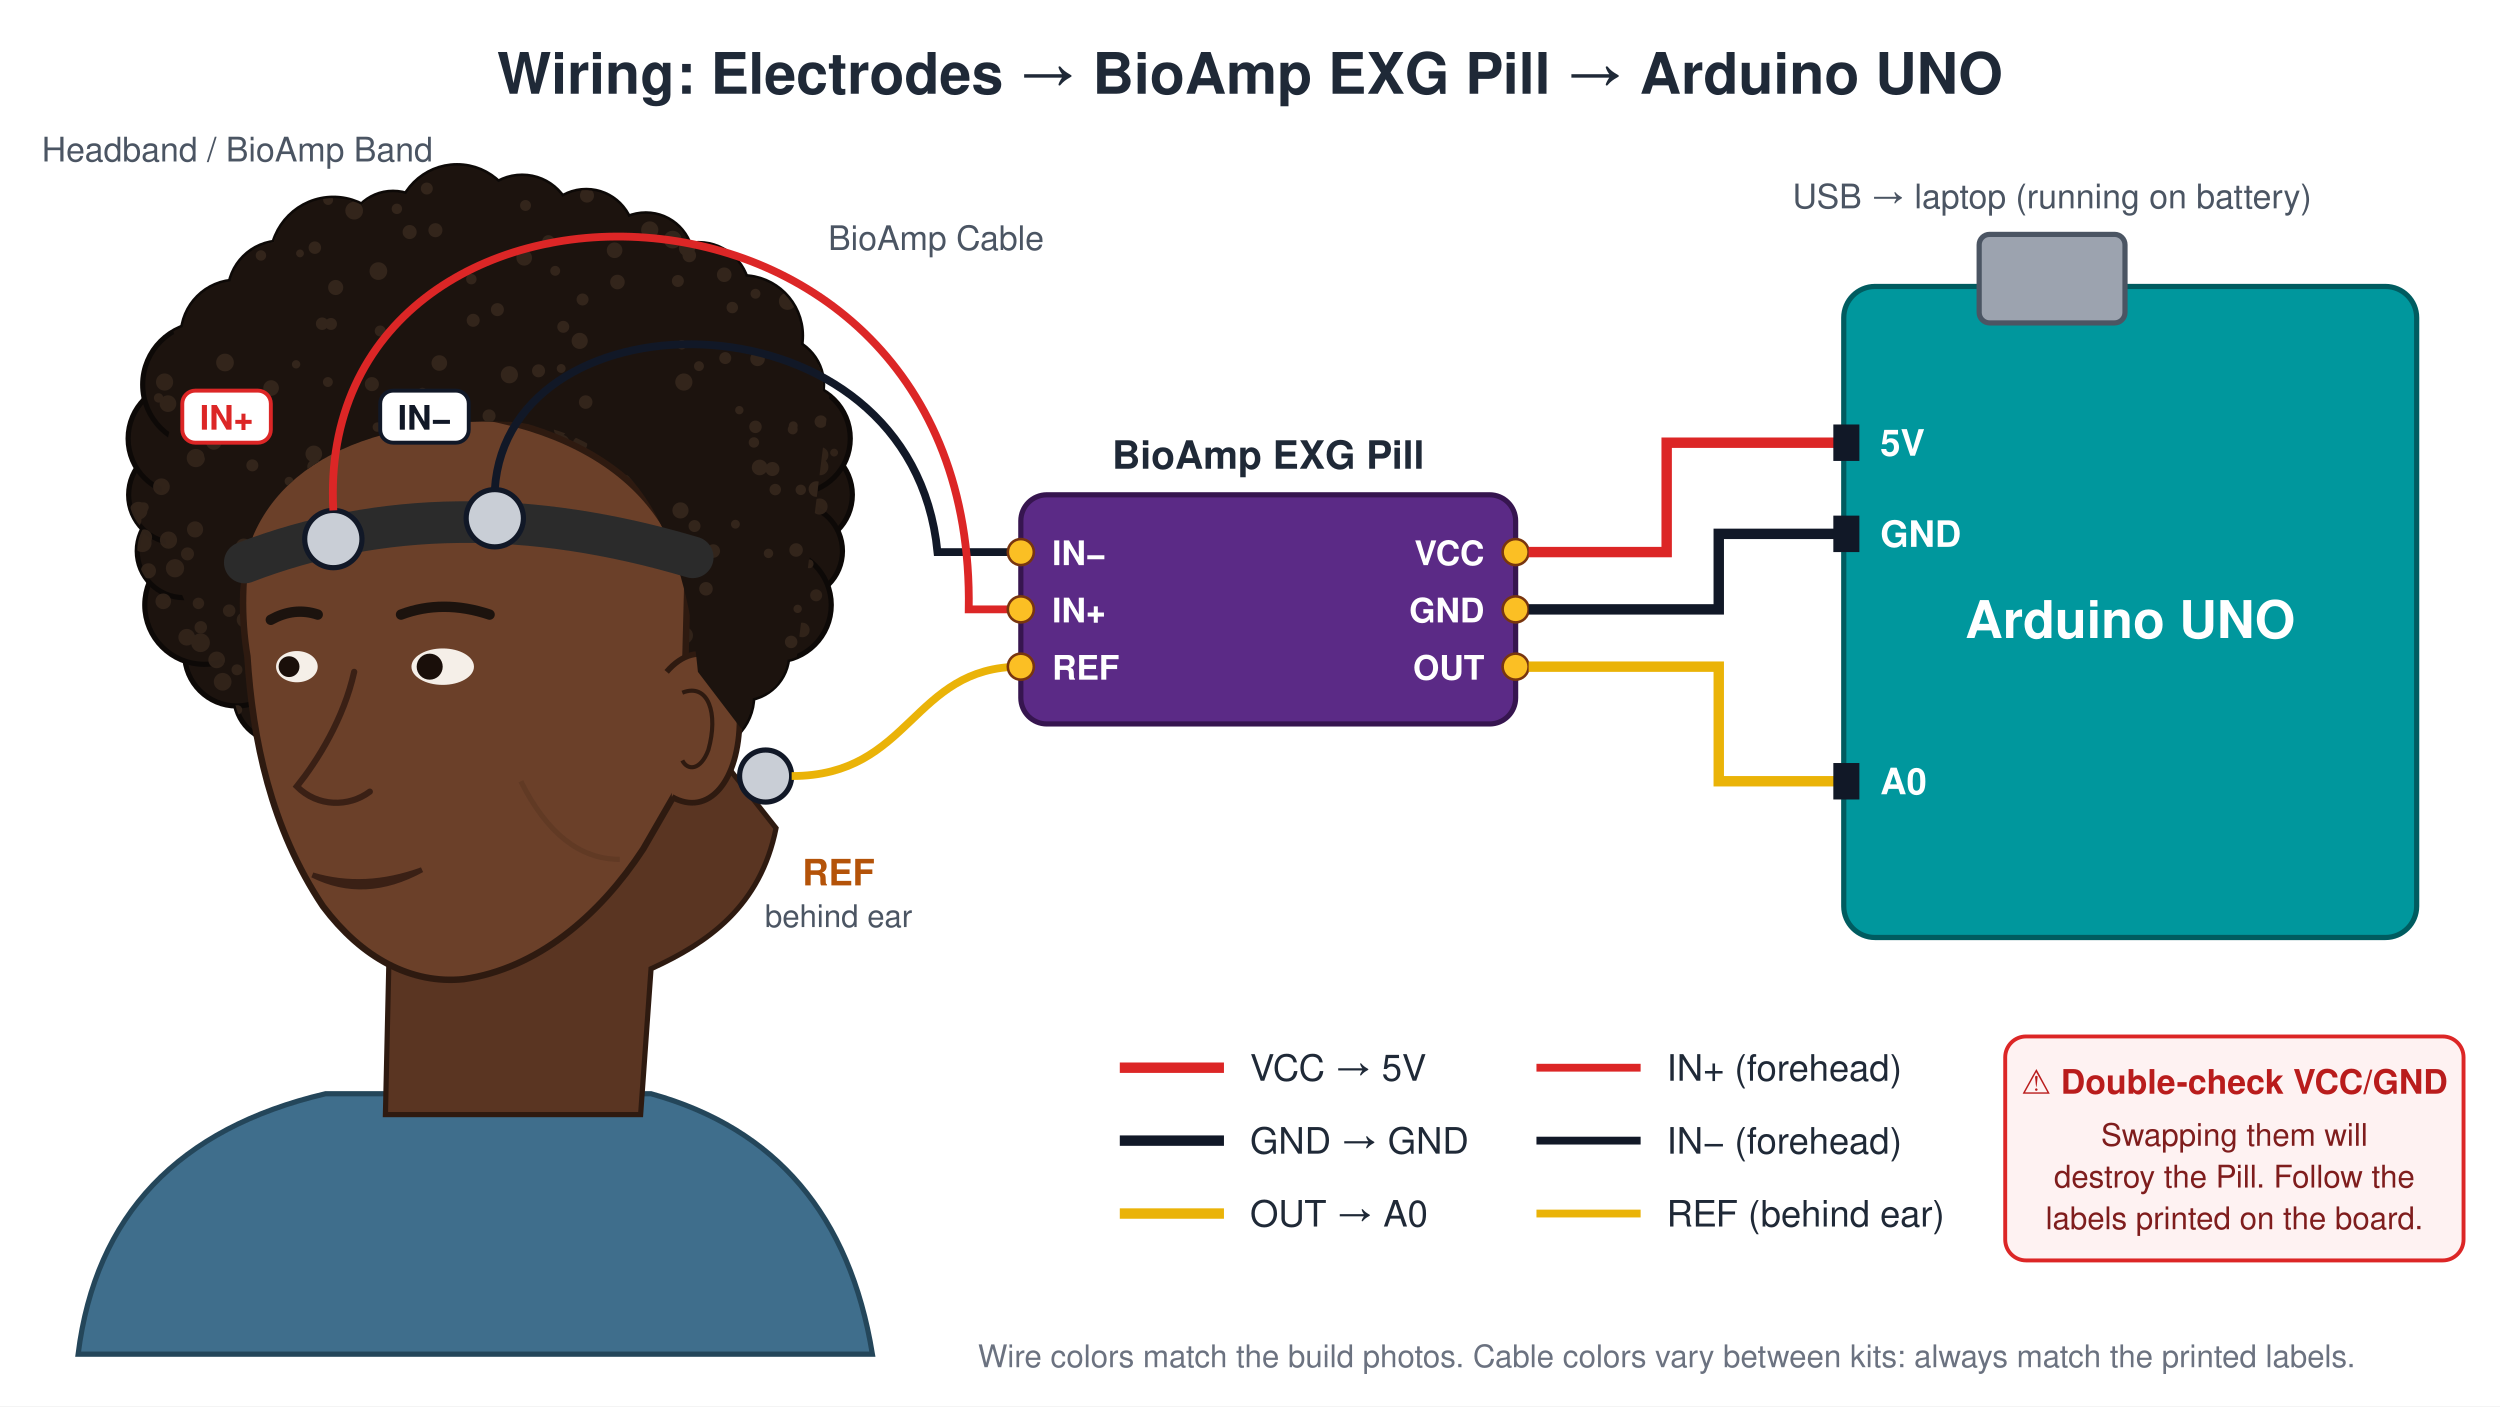
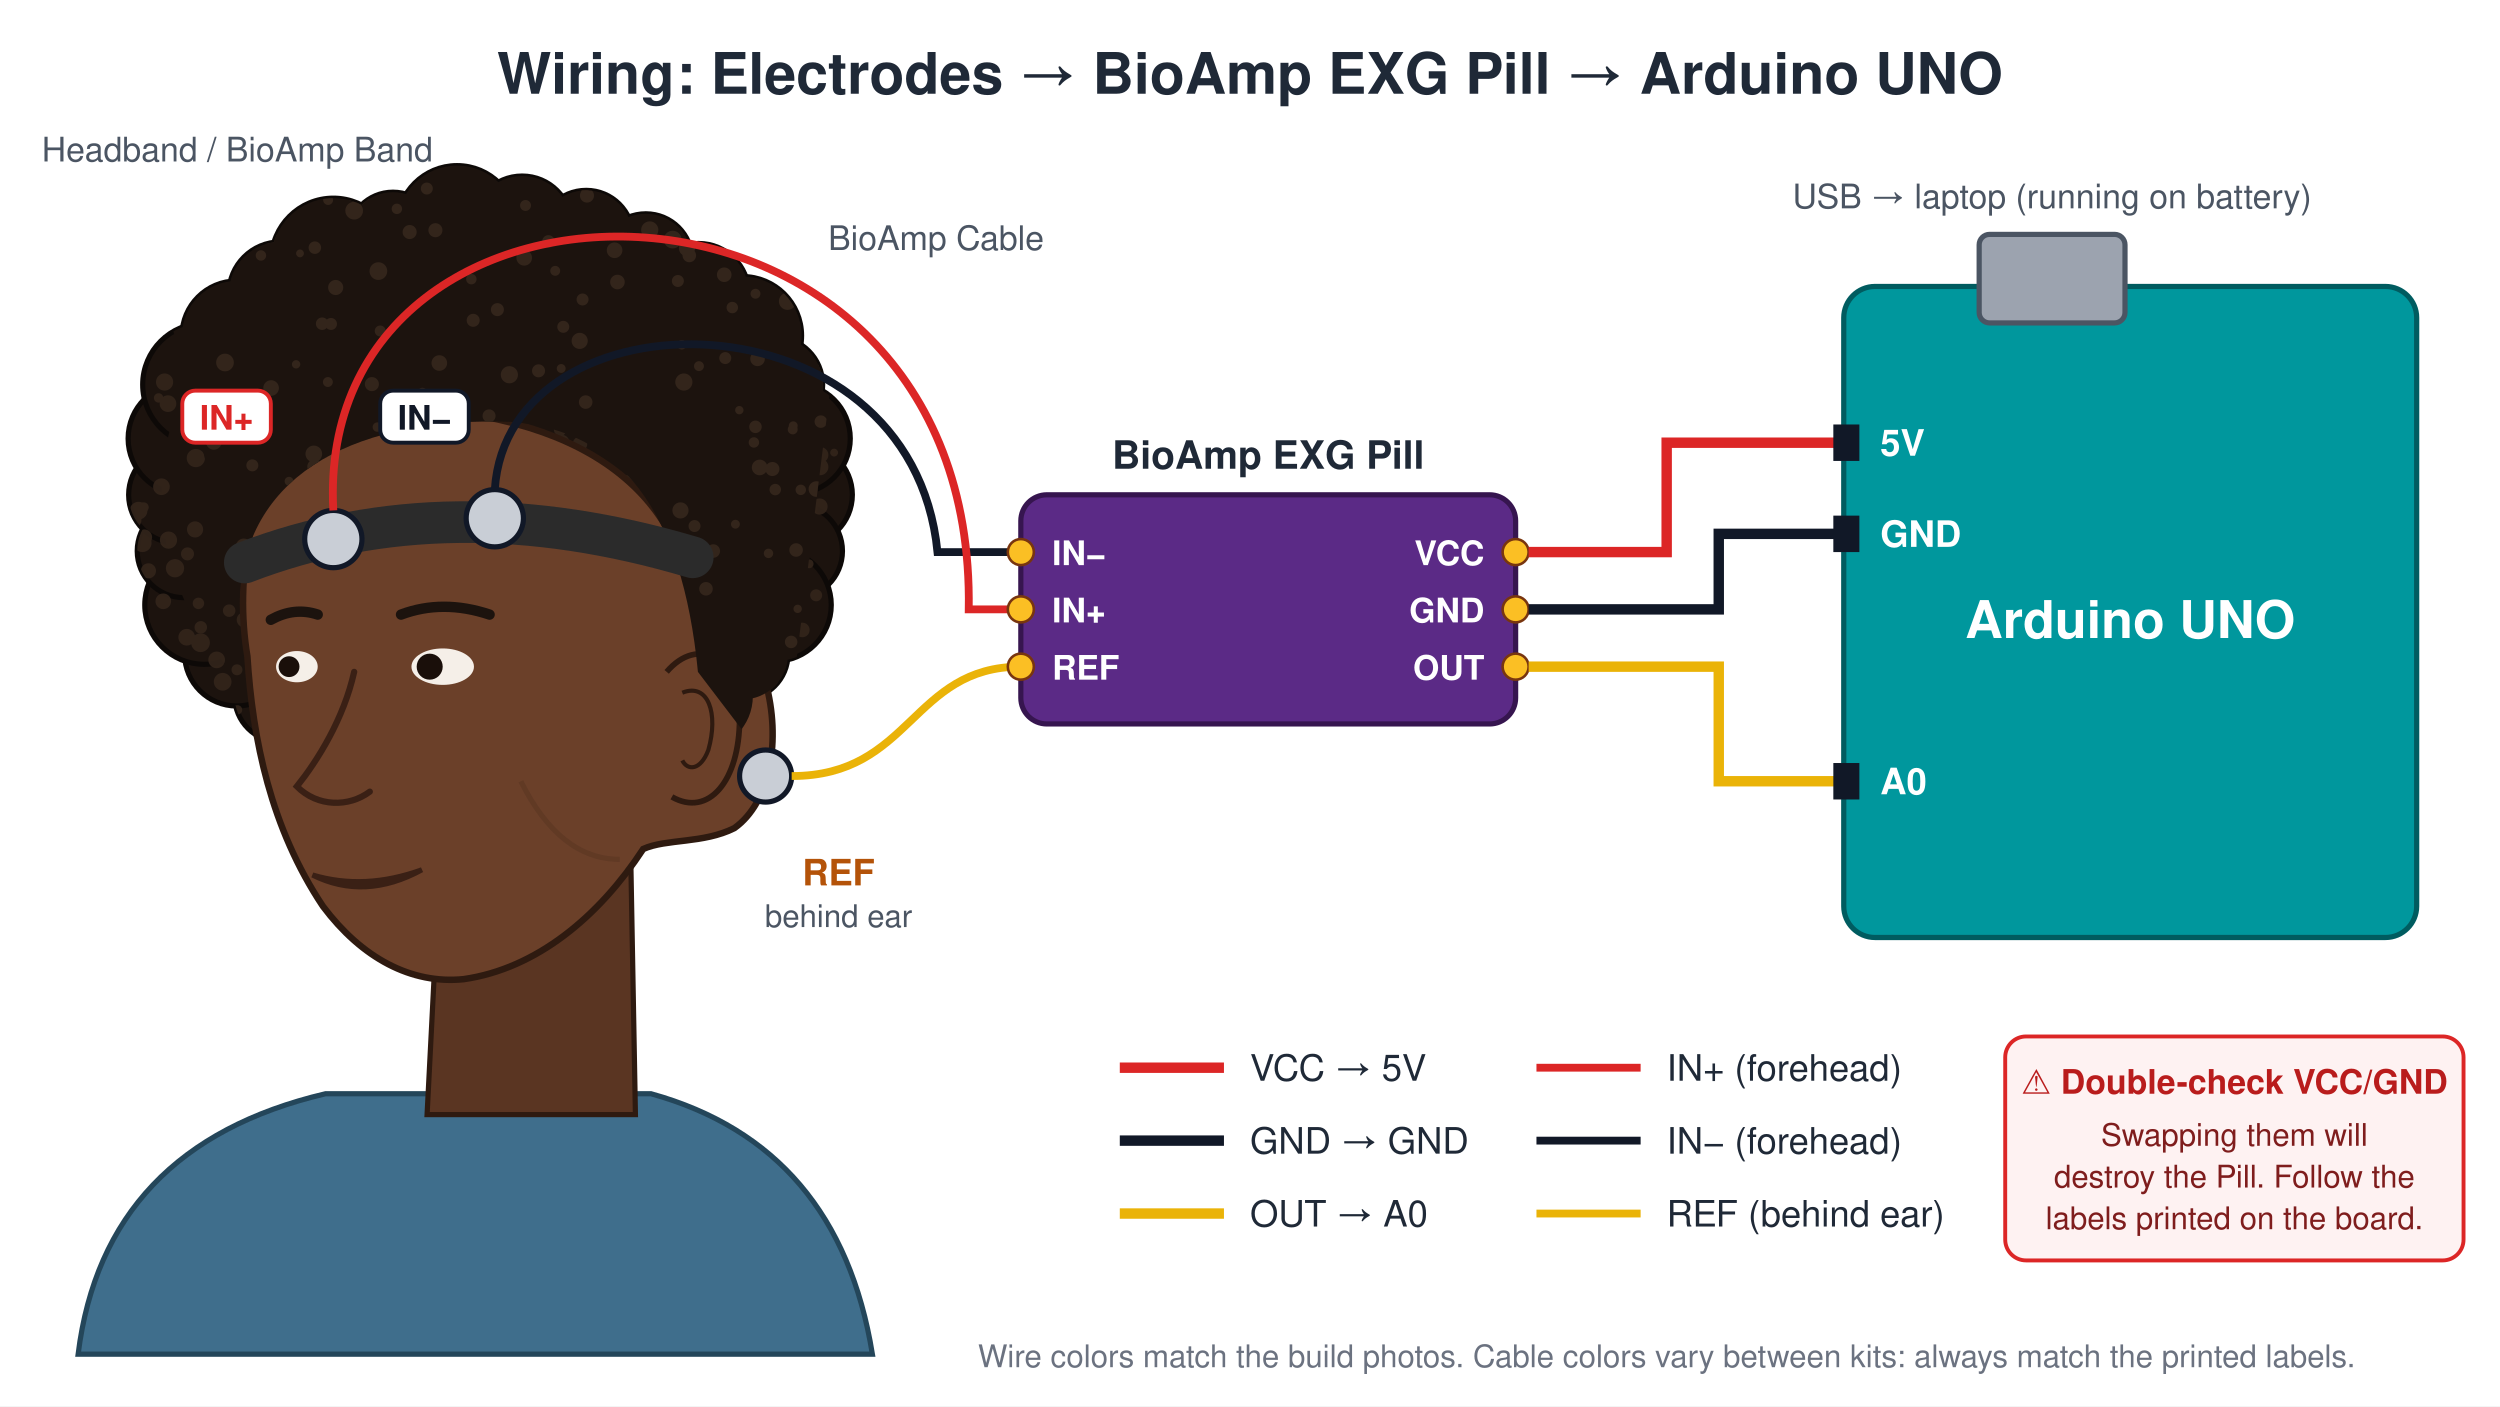
<svg xmlns="http://www.w3.org/2000/svg" viewBox="0 0 960 540" width="960" height="540" font-family="Helvetica, Arial, sans-serif">
  <rect width="960" height="540" fill="#ffffff" />
  <text x="480" y="36" text-anchor="middle" font-size="22" font-weight="bold" fill="#1f2937">Wiring: Electrodes → BioAmp EXG Pill → Arduino UNO</text>
  <clipPath id="afroClip">
    <ellipse cx="188" cy="190" rx="128" ry="112" />
    <circle cx="308.0" cy="190.0" r="19.3" />
    <circle cx="305.4" cy="211.6" r="18.1" />
    <circle cx="297.6" cy="232.3" r="21.6" />
    <circle cx="285.1" cy="251.1" r="17.5" />
    <circle cx="268.3" cy="267.3" r="20.8" />
    <circle cx="248.0" cy="280.1" r="19.6" />
    <circle cx="225.1" cy="288.9" r="17.4" />
    <circle cx="200.5" cy="293.4" r="20.6" />
    <circle cx="175.5" cy="293.4" r="17.3" />
    <circle cx="150.9" cy="288.9" r="20.0" />
    <circle cx="128.0" cy="280.1" r="17.5" />
    <circle cx="107.7" cy="267.3" r="17.6" />
    <circle cx="90.9" cy="251.1" r="20.0" />
    <circle cx="78.4" cy="232.3" r="22.8" />
    <circle cx="70.6" cy="211.6" r="17.9" />
    <circle cx="68.0" cy="190.0" r="18.6" />
    <circle cx="70.6" cy="168.4" r="21.4" />
    <circle cx="78.4" cy="147.7" r="23.6" />
    <circle cx="90.9" cy="128.9" r="21.0" />
    <circle cx="107.7" cy="112.7" r="19.8" />
    <circle cx="128.0" cy="99.9" r="23.8" />
    <circle cx="150.9" cy="91.1" r="17.3" />
    <circle cx="175.5" cy="86.6" r="23.0" />
    <circle cx="200.5" cy="86.6" r="19.0" />
    <circle cx="225.1" cy="91.1" r="18.0" />
    <circle cx="248.0" cy="99.9" r="17.8" />
    <circle cx="268.3" cy="112.7" r="19.2" />
    <circle cx="285.1" cy="128.9" r="22.7" />
    <circle cx="297.6" cy="147.7" r="18.3" />
    <circle cx="305.4" cy="168.4" r="21.1" />
  </clipPath>
  <path d="M30 520 Q40 440 125 420 L250 420 Q322 440 335 520 Z" fill="#3f6e8c" stroke="#24465a" stroke-width="2" />
-   <path d="M150 340 L148 428 L246 428 L250 372 C272 362 292 348 298 318 L268 280 Z" fill="#5a3522" stroke="#2e1a10" stroke-width="2" />
+   <path d="M168 350 L164 428 L244 428 L242 318 Z" fill="#5a3522" stroke="#2e1a10" stroke-width="2" />
  <g fill="#1c130e" stroke="#0d0907" stroke-width="2">
    <ellipse cx="188" cy="190" rx="128" ry="112" />
    <circle cx="308.0" cy="190.0" r="19.3" />
    <circle cx="305.4" cy="211.6" r="18.1" />
    <circle cx="297.6" cy="232.3" r="21.6" />
    <circle cx="285.1" cy="251.1" r="17.5" />
    <circle cx="268.3" cy="267.3" r="20.8" />
    <circle cx="248.0" cy="280.1" r="19.6" />
    <circle cx="225.1" cy="288.9" r="17.4" />
    <circle cx="200.5" cy="293.4" r="20.6" />
    <circle cx="175.5" cy="293.4" r="17.3" />
    <circle cx="150.9" cy="288.9" r="20.0" />
    <circle cx="128.0" cy="280.1" r="17.5" />
    <circle cx="107.7" cy="267.3" r="17.6" />
    <circle cx="90.9" cy="251.1" r="20.0" />
    <circle cx="78.4" cy="232.3" r="22.8" />
    <circle cx="70.6" cy="211.6" r="17.9" />
    <circle cx="68.0" cy="190.0" r="18.6" />
    <circle cx="70.6" cy="168.4" r="21.4" />
    <circle cx="78.4" cy="147.7" r="23.6" />
    <circle cx="90.9" cy="128.9" r="21.0" />
    <circle cx="107.7" cy="112.7" r="19.8" />
    <circle cx="128.0" cy="99.9" r="23.8" />
    <circle cx="150.9" cy="91.1" r="17.3" />
    <circle cx="175.5" cy="86.6" r="23.0" />
    <circle cx="200.5" cy="86.6" r="19.0" />
    <circle cx="225.1" cy="91.1" r="18.0" />
    <circle cx="248.0" cy="99.9" r="17.8" />
    <circle cx="268.3" cy="112.7" r="19.2" />
    <circle cx="285.1" cy="128.9" r="22.7" />
    <circle cx="297.6" cy="147.7" r="18.3" />
    <circle cx="305.4" cy="168.4" r="21.1" />
  </g>
  <ellipse cx="188" cy="190" rx="126" ry="110" fill="#1c130e" />
  <g clip-path="url(#afroClip)" fill="#33251b" opacity="0.9">
    <circle cx="133.9" cy="133.0" r="2.7" />
    <circle cx="219.1" cy="201.4" r="1.9" />
    <circle cx="149.8" cy="117.7" r="2.2" />
    <circle cx="108.2" cy="147.9" r="2.1" />
    <circle cx="219.8" cy="91.9" r="2.0" />
    <circle cx="98.7" cy="150.1" r="3.3" />
    <circle cx="178.5" cy="125.1" r="3.6" />
    <circle cx="253.8" cy="243.3" r="3.1" />
    <circle cx="243.7" cy="259.6" r="1.6" />
    <circle cx="128.7" cy="97.1" r="2.7" />
    <circle cx="242.8" cy="141.8" r="3.0" />
    <circle cx="100.9" cy="138.1" r="2.5" />
    <circle cx="259.8" cy="89.9" r="2.5" />
    <circle cx="170.5" cy="164.2" r="3.0" />
    <circle cx="105.2" cy="92.9" r="3.2" />
    <circle cx="169.5" cy="264.0" r="2.9" />
    <circle cx="280.8" cy="201.7" r="1.9" />
    <circle cx="212.8" cy="209.9" r="3.1" />
    <circle cx="235.2" cy="234.1" r="2.3" />
    <circle cx="215.1" cy="165.0" r="2.4" />
    <circle cx="64.5" cy="155.0" r="3.2" />
    <circle cx="235.8" cy="141.4" r="2.4" />
    <circle cx="106.1" cy="279.0" r="3.5" />
    <circle cx="221.8" cy="231.6" r="2.0" />
    <circle cx="198.0" cy="274.5" r="2.7" />
    <circle cx="187.3" cy="197.8" r="2.4" />
    <circle cx="117.3" cy="257.2" r="3.5" />
    <circle cx="151.8" cy="108.5" r="2.8" />
    <circle cx="173.7" cy="164.6" r="3.4" />
    <circle cx="212.2" cy="77.9" r="3.2" />
    <circle cx="120.0" cy="238.2" r="1.7" />
    <circle cx="165.1" cy="167.3" r="1.6" />
    <circle cx="202.2" cy="237.5" r="2.2" />
    <circle cx="190.0" cy="190.6" r="1.8" />
    <circle cx="254.9" cy="233.8" r="1.6" />
    <circle cx="264.1" cy="122.1" r="1.8" />
    <circle cx="186.8" cy="261.9" r="2.3" />
    <circle cx="279.1" cy="268.4" r="3.6" />
    <circle cx="94.2" cy="208.0" r="1.7" />
    <circle cx="252.7" cy="232.8" r="2.1" />
    <circle cx="214.4" cy="146.9" r="1.5" />
    <circle cx="283.6" cy="163.1" r="1.8" />
    <circle cx="166.1" cy="184.6" r="2.6" />
    <circle cx="315.1" cy="174.7" r="3.0" />
    <circle cx="182.2" cy="263.7" r="1.9" />
    <circle cx="201.8" cy="101.8" r="3.1" />
    <circle cx="156.7" cy="240.5" r="3.2" />
    <circle cx="314.9" cy="179.3" r="3.2" />
    <circle cx="237.4" cy="94.6" r="2.0" />
    <circle cx="106.2" cy="182.0" r="1.6" />
    <circle cx="259.8" cy="201.3" r="2.0" />
    <circle cx="140.3" cy="78.4" r="2.4" />
    <circle cx="314.6" cy="143.3" r="3.5" />
    <circle cx="145.3" cy="233.1" r="2.0" />
    <circle cx="208.5" cy="242.1" r="2.8" />
    <circle cx="290.5" cy="124.4" r="2.5" />
    <circle cx="117.3" cy="100.6" r="1.7" />
    <circle cx="117.9" cy="91.5" r="3.1" />
    <circle cx="188.1" cy="105.6" r="1.9" />
    <circle cx="207.4" cy="121.8" r="3.2" />
    <circle cx="273.5" cy="176.4" r="2.3" />
    <circle cx="299.0" cy="155.9" r="1.9" />
    <circle cx="225.4" cy="224.0" r="3.4" />
    <circle cx="206.3" cy="146.3" r="3.2" />
    <circle cx="299.0" cy="177.8" r="2.2" />
    <circle cx="140.4" cy="176.7" r="1.5" />
    <circle cx="297.4" cy="172.1" r="2.6" />
    <circle cx="271.1" cy="157.5" r="3.3" />
    <circle cx="217.2" cy="140.2" r="2.0" />
    <circle cx="169.9" cy="247.7" r="2.7" />
    <circle cx="182.7" cy="268.8" r="1.8" />
    <circle cx="257.3" cy="151.1" r="2.5" />
    <circle cx="74.4" cy="132.0" r="2.4" />
    <circle cx="273.0" cy="147.3" r="2.6" />
    <circle cx="169.3" cy="187.5" r="2.4" />
    <circle cx="191.5" cy="197.0" r="3.2" />
    <circle cx="232.5" cy="264.2" r="3.0" />
    <circle cx="114.1" cy="165.8" r="2.6" />
    <circle cx="73.1" cy="153.1" r="1.7" />
    <circle cx="124.1" cy="167.5" r="2.1" />
    <circle cx="201.7" cy="103.9" r="2.7" />
    <circle cx="196.3" cy="73.7" r="2.4" />
    <circle cx="113.4" cy="133.7" r="2.6" />
    <circle cx="155.3" cy="113.2" r="2.6" />
    <circle cx="55.4" cy="206.3" r="3.0" />
    <circle cx="283.6" cy="107.1" r="2.0" />
    <circle cx="63.2" cy="146.7" r="3.3" />
    <circle cx="219.3" cy="222.3" r="2.4" />
    <circle cx="248.8" cy="216.3" r="1.7" />
    <circle cx="128.8" cy="95.5" r="3.4" />
    <circle cx="254.0" cy="275.2" r="2.9" />
    <circle cx="268.8" cy="279.7" r="3.5" />
    <circle cx="213.6" cy="306.9" r="2.3" />
    <circle cx="51.1" cy="199.7" r="3.2" />
    <circle cx="235.9" cy="258.1" r="2.6" />
    <circle cx="155.6" cy="235.7" r="2.2" />
    <circle cx="184.6" cy="173.2" r="2.7" />
    <circle cx="170.7" cy="196.0" r="2.2" />
    <circle cx="117.7" cy="128.7" r="1.6" />
    <circle cx="310.0" cy="179.9" r="3.5" />
    <circle cx="244.3" cy="228.5" r="1.6" />
    <circle cx="201.0" cy="127.6" r="1.8" />
    <circle cx="71.7" cy="244.7" r="3.2" />
    <circle cx="185.1" cy="237.1" r="3.4" />
    <circle cx="83.7" cy="146.2" r="1.7" />
    <circle cx="295.1" cy="225.8" r="2.4" />
    <circle cx="308.1" cy="241.9" r="2.8" />
    <circle cx="200.7" cy="156.5" r="3.3" />
    <circle cx="305.1" cy="236.1" r="2.5" />
    <circle cx="133.5" cy="266.9" r="3.4" />
    <circle cx="182.4" cy="233.6" r="2.6" />
    <circle cx="191.3" cy="230.3" r="1.8" />
    <circle cx="246.9" cy="207.1" r="2.2" />
    <circle cx="147.3" cy="290.0" r="2.1" />
    <circle cx="129.8" cy="190.0" r="2.2" />
    <circle cx="256.6" cy="197.0" r="1.5" />
    <circle cx="177.1" cy="99.9" r="1.9" />
    <circle cx="56.3" cy="208.6" r="1.7" />
    <circle cx="226.1" cy="117.2" r="2.5" />
    <circle cx="231.9" cy="124.1" r="2.6" />
    <circle cx="135.8" cy="78.2" r="2.2" />
    <circle cx="245.3" cy="100.8" r="2.8" />
    <circle cx="120.8" cy="230.5" r="1.6" />
    <circle cx="213.2" cy="213.6" r="3.1" />
    <circle cx="186.0" cy="239.3" r="1.7" />
    <circle cx="257.9" cy="94.4" r="2.9" />
    <circle cx="174.5" cy="248.8" r="2.1" />
    <circle cx="135.0" cy="202.2" r="2.4" />
    <circle cx="176.8" cy="309.2" r="3.5" />
    <circle cx="122.7" cy="172.4" r="3.5" />
    <circle cx="157.9" cy="257.8" r="1.5" />
    <circle cx="118.0" cy="246.9" r="2.6" />
    <circle cx="217.7" cy="272.6" r="1.5" />
    <circle cx="184.3" cy="226.4" r="2.3" />
    <circle cx="208.0" cy="194.7" r="2.1" />
    <circle cx="199.4" cy="282.8" r="2.6" />
    <circle cx="188.4" cy="91.1" r="3.0" />
    <circle cx="250.4" cy="137.6" r="2.2" />
    <circle cx="241.1" cy="185.5" r="3.0" />
    <circle cx="170.0" cy="170.0" r="3.3" />
    <circle cx="273.1" cy="129.3" r="3.0" />
    <circle cx="207.6" cy="147.9" r="2.6" />
    <circle cx="62.0" cy="186.9" r="3.2" />
    <circle cx="236.7" cy="107.3" r="3.4" />
    <circle cx="141.0" cy="97.3" r="2.0" />
    <circle cx="237.4" cy="198.7" r="2.3" />
    <circle cx="287.7" cy="258.3" r="2.7" />
    <circle cx="112.1" cy="120.6" r="2.9" />
    <circle cx="180.1" cy="190.5" r="3.2" />
    <circle cx="186.9" cy="103.5" r="2.6" />
    <circle cx="168.9" cy="163.6" r="3.0" />
    <circle cx="187.5" cy="223.3" r="2.1" />
    <circle cx="179.9" cy="135.2" r="3.1" />
    <circle cx="283.9" cy="177.0" r="2.3" />
    <circle cx="74.9" cy="203.3" r="3.1" />
    <circle cx="105.9" cy="124.4" r="1.7" />
    <circle cx="229.8" cy="239.1" r="3.1" />
    <circle cx="153.1" cy="276.6" r="1.5" />
    <circle cx="254.4" cy="213.5" r="2.9" />
    <circle cx="147.7" cy="96.3" r="2.1" />
    <circle cx="94.4" cy="181.4" r="2.5" />
    <circle cx="283.9" cy="268.2" r="1.9" />
    <circle cx="320.3" cy="173.8" r="1.5" />
    <circle cx="67.2" cy="218.2" r="3.5" />
    <circle cx="120.0" cy="209.7" r="1.9" />
    <circle cx="247.7" cy="171.2" r="2.7" />
    <circle cx="250.8" cy="258.7" r="3.5" />
    <circle cx="272.1" cy="271.8" r="2.6" />
    <circle cx="275.7" cy="123.2" r="2.0" />
    <circle cx="265.0" cy="139.0" r="1.6" />
    <circle cx="284.7" cy="191.9" r="2.4" />
    <circle cx="171.4" cy="233.3" r="2.2" />
    <circle cx="137.0" cy="292.3" r="1.5" />
    <circle cx="188.6" cy="78.2" r="1.8" />
    <circle cx="292.3" cy="144.0" r="3.4" />
    <circle cx="167.1" cy="262.1" r="2.3" />
    <circle cx="293.9" cy="189.3" r="2.3" />
    <circle cx="122.9" cy="218.0" r="1.6" />
    <circle cx="289.2" cy="256.5" r="2.1" />
    <circle cx="251.3" cy="166.0" r="2.1" />
    <circle cx="128.0" cy="186.3" r="2.3" />
    <circle cx="312.9" cy="158.8" r="3.2" />
    <circle cx="98.3" cy="104.6" r="3.5" />
    <circle cx="76.5" cy="158.5" r="1.6" />
    <circle cx="177.7" cy="108.6" r="3.1" />
    <circle cx="142.6" cy="138.6" r="1.6" />
    <circle cx="232.1" cy="170.7" r="2.5" />
    <circle cx="146.2" cy="245.4" r="3.1" />
    <circle cx="257.6" cy="180.8" r="2.9" />
    <circle cx="155.6" cy="276.5" r="2.3" />
    <circle cx="215.5" cy="232.6" r="1.9" />
    <circle cx="268.8" cy="142.1" r="2.0" />
    <circle cx="302.5" cy="122.3" r="2.4" />
    <circle cx="226.7" cy="231.1" r="1.7" />
    <circle cx="165.3" cy="220.8" r="2.0" />
    <circle cx="182.5" cy="282.0" r="3.4" />
    <circle cx="187.8" cy="111.6" r="2.4" />
    <circle cx="104.3" cy="178.7" r="2.2" />
    <circle cx="255.2" cy="214.4" r="3.5" />
    <circle cx="256.9" cy="251.5" r="2.8" />
    <circle cx="229.8" cy="147.0" r="2.1" />
    <circle cx="188.8" cy="267.1" r="2.4" />
    <circle cx="309.8" cy="157.9" r="3.3" />
    <circle cx="212.5" cy="193.0" r="3.0" />
    <circle cx="263.3" cy="138.8" r="2.7" />
    <circle cx="274.3" cy="190.1" r="3.4" />
    <circle cx="246.4" cy="89.6" r="3.5" />
    <circle cx="188.4" cy="230.3" r="1.8" />
    <circle cx="75.2" cy="175.9" r="3.5" />
    <circle cx="168.4" cy="93.4" r="3.1" />
    <circle cx="89.2" cy="214.0" r="1.6" />
    <circle cx="201.4" cy="132.4" r="3.4" />
    <circle cx="141.6" cy="136.7" r="1.8" />
    <circle cx="186.8" cy="287.3" r="3.0" />
    <circle cx="215.9" cy="211.0" r="2.6" />
    <circle cx="113.4" cy="152.2" r="2.0" />
    <circle cx="176.6" cy="182.6" r="2.1" />
    <circle cx="57.0" cy="219.2" r="2.9" />
    <circle cx="258.9" cy="133.9" r="2.0" />
    <circle cx="190.5" cy="309.6" r="3.0" />
    <circle cx="180.8" cy="206.8" r="2.5" />
    <circle cx="147.1" cy="119.7" r="2.0" />
    <circle cx="122.1" cy="88.1" r="2.0" />
    <circle cx="266.4" cy="205.1" r="2.4" />
    <circle cx="162.7" cy="140.5" r="3.2" />
    <circle cx="181.3" cy="103.5" r="1.9" />
    <circle cx="263.7" cy="177.2" r="3.2" />
    <circle cx="195.8" cy="247.0" r="3.1" />
    <circle cx="150.5" cy="304.3" r="2.5" />
    <circle cx="213.0" cy="243.2" r="2.4" />
    <circle cx="119.8" cy="87.6" r="1.8" />
    <circle cx="138.1" cy="224.9" r="3.5" />
    <circle cx="207.7" cy="211.6" r="1.6" />
    <circle cx="85.5" cy="261.8" r="3.4" />
    <circle cx="173.1" cy="68.9" r="3.5" />
    <circle cx="159.6" cy="236.2" r="3.5" />
    <circle cx="187.4" cy="168.2" r="2.9" />
    <circle cx="127.0" cy="241.5" r="2.2" />
    <circle cx="191.6" cy="195.7" r="2.1" />
    <circle cx="107.7" cy="285.8" r="1.8" />
    <circle cx="249.3" cy="177.6" r="2.2" />
    <circle cx="242.4" cy="90.4" r="2.4" />
    <circle cx="278.4" cy="215.6" r="2.3" />
    <circle cx="241.0" cy="164.0" r="2.3" />
    <circle cx="207.2" cy="177.2" r="2.4" />
    <circle cx="233.8" cy="91.1" r="1.6" />
    <circle cx="221.7" cy="196.6" r="3.4" />
    <circle cx="182.7" cy="295.4" r="3.4" />
    <circle cx="149.8" cy="244.0" r="3.5" />
    <circle cx="135.6" cy="148.1" r="3.0" />
    <circle cx="158.6" cy="248.5" r="1.5" />
    <circle cx="192.7" cy="73.3" r="2.8" />
    <circle cx="208.1" cy="183.4" r="2.0" />
    <circle cx="54.7" cy="208.5" r="3.5" />
    <circle cx="135.7" cy="230.0" r="2.4" />
    <circle cx="55.2" cy="194.8" r="1.9" />
    <circle cx="226.5" cy="90.8" r="3.2" />
    <circle cx="203.4" cy="95.9" r="2.2" />
    <circle cx="152.9" cy="256.5" r="3.1" />
    <circle cx="241.9" cy="215.8" r="3.1" />
    <circle cx="188.6" cy="221.0" r="1.6" />
    <circle cx="113.5" cy="167.4" r="3.6" />
    <circle cx="290.0" cy="108.9" r="2.1" />
    <circle cx="225.0" cy="209.1" r="2.5" />
    <circle cx="164.9" cy="111.0" r="2.0" />
    <circle cx="93.8" cy="238.0" r="2.9" />
    <circle cx="186.4" cy="77.7" r="2.9" />
    <circle cx="279.6" cy="267.2" r="2.1" />
    <circle cx="111.1" cy="159.6" r="3.0" />
    <circle cx="209.5" cy="247.6" r="2.0" />
    <circle cx="262.1" cy="284.2" r="2.7" />
    <circle cx="147.9" cy="258.1" r="3.6" />
    <circle cx="121.7" cy="187.3" r="3.2" />
    <circle cx="109.6" cy="90.3" r="1.7" />
    <circle cx="64.7" cy="207.4" r="3.3" />
    <circle cx="211.8" cy="177.4" r="2.1" />
    <circle cx="232.0" cy="226.2" r="3.5" />
    <circle cx="72.7" cy="131.3" r="2.3" />
    <circle cx="249.6" cy="129.1" r="2.0" />
    <circle cx="211.3" cy="73.2" r="1.7" />
    <circle cx="98.6" cy="135.4" r="2.0" />
    <circle cx="152.8" cy="223.7" r="1.9" />
    <circle cx="184.7" cy="284.4" r="2.9" />
    <circle cx="192.2" cy="202.5" r="2.2" />
    <circle cx="162.2" cy="142.7" r="2.2" />
    <circle cx="223.5" cy="294.2" r="2.7" />
    <circle cx="228.5" cy="205.0" r="2.3" />
    <circle cx="83.1" cy="159.8" r="1.7" />
    <circle cx="247.4" cy="277.1" r="2.4" />
    <circle cx="172.1" cy="256.2" r="3.5" />
    <circle cx="148.3" cy="274.9" r="2.3" />
    <circle cx="77.0" cy="246.8" r="3.6" />
    <circle cx="147.8" cy="230.9" r="3.0" />
    <circle cx="191.0" cy="199.0" r="3.4" />
    <circle cx="77.1" cy="240.9" r="2.4" />
    <circle cx="257.4" cy="134.4" r="1.8" />
    <circle cx="290.0" cy="198.4" r="2.8" />
    <circle cx="222.7" cy="170.5" r="2.8" />
    <circle cx="120.5" cy="252.9" r="1.8" />
    <circle cx="167.3" cy="276.2" r="3.4" />
    <circle cx="262.9" cy="244.0" r="3.2" />
    <circle cx="248.0" cy="178.8" r="1.8" />
    <circle cx="315.7" cy="147.8" r="2.5" />
    <circle cx="313.4" cy="228.6" r="2.3" />
    <circle cx="277.6" cy="135.6" r="3.2" />
    <circle cx="253.4" cy="281.4" r="2.0" />
    <circle cx="83.2" cy="253.4" r="3.2" />
    <circle cx="214.4" cy="242.0" r="2.3" />
    <circle cx="103.1" cy="181.5" r="1.8" />
    <circle cx="190.2" cy="293.9" r="3.4" />
    <circle cx="288.1" cy="213.4" r="3.1" />
    <circle cx="310.7" cy="216.5" r="1.7" />
    <circle cx="105.0" cy="137.0" r="2.8" />
    <circle cx="157.1" cy="264.2" r="2.7" />
    <circle cx="88.0" cy="234.5" r="2.4" />
    <circle cx="168.5" cy="197.0" r="2.8" />
    <circle cx="121.2" cy="193.9" r="3.1" />
    <circle cx="205.5" cy="108.9" r="1.9" />
    <circle cx="143.5" cy="196.7" r="1.8" />
    <circle cx="150.1" cy="205.6" r="2.4" />
    <circle cx="160.2" cy="188.4" r="2.8" />
    <circle cx="290.8" cy="241.6" r="3.1" />
    <circle cx="155.9" cy="188.0" r="2.6" />
    <circle cx="91.2" cy="272.6" r="1.8" />
    <circle cx="273.8" cy="94.8" r="3.0" />
    <circle cx="212.1" cy="140.7" r="3.6" />
    <circle cx="53.2" cy="196.1" r="3.4" />
    <circle cx="250.3" cy="283.3" r="3.5" />
    <circle cx="262.9" cy="218.9" r="3.1" />
    <circle cx="258.9" cy="287.1" r="2.1" />
    <circle cx="209.0" cy="147.6" r="2.6" />
    <circle cx="243.2" cy="163.1" r="2.1" />
    <circle cx="110.1" cy="187.4" r="1.6" />
    <circle cx="210.9" cy="234.6" r="3.5" />
    <circle cx="132.2" cy="85.6" r="1.9" />
    <circle cx="198.2" cy="149.6" r="2.6" />
    <circle cx="133.8" cy="134.7" r="3.3" />
    <circle cx="89.2" cy="158.4" r="3.4" />
    <circle cx="296.9" cy="264.3" r="2.8" />
    <circle cx="91.0" cy="257.2" r="2.1" />
    <circle cx="292.7" cy="184.5" r="2.3" />
    <circle cx="196.4" cy="109.2" r="1.9" />
    <circle cx="186.8" cy="163.2" r="3.2" />
    <circle cx="185.5" cy="287.5" r="3.6" />
    <circle cx="91.5" cy="138.9" r="2.2" />
    <circle cx="213.4" cy="190.3" r="1.8" />
    <circle cx="120.3" cy="136.6" r="2.6" />
    <circle cx="227.7" cy="163.0" r="2.0" />
    <circle cx="176.2" cy="175.1" r="1.5" />
    <circle cx="160.4" cy="221.4" r="2.3" />
    <circle cx="205.0" cy="282.0" r="2.7" />
    <circle cx="218.9" cy="282.4" r="2.5" />
    <circle cx="276.5" cy="278.4" r="2.0" />
    <circle cx="213.3" cy="220.5" r="2.8" />
    <circle cx="272.3" cy="111.9" r="2.3" />
    <circle cx="186.7" cy="203.0" r="2.9" />
    <circle cx="112.5" cy="162.4" r="2.9" />
    <circle cx="62.7" cy="230.9" r="3.0" />
    <circle cx="189.2" cy="306.0" r="1.6" />
    <circle cx="101.8" cy="174.7" r="2.0" />
    <circle cx="301.7" cy="228.6" r="1.5" />
    <circle cx="60.9" cy="152.8" r="1.8" />
    <circle cx="221.6" cy="280.4" r="2.6" />
    <circle cx="109.6" cy="104.5" r="1.9" />
    <circle cx="160.4" cy="252.3" r="1.6" />
    <circle cx="281.8" cy="120.9" r="3.0" />
    <circle cx="314.7" cy="194.5" r="3.1" />
    <circle cx="72.0" cy="212.7" r="2.5" />
    <circle cx="194.7" cy="229.1" r="2.0" />
    <circle cx="265.6" cy="207.1" r="3.1" />
    <circle cx="145.1" cy="84.4" r="3.0" />
    <circle cx="177.7" cy="280.3" r="2.4" />
    <circle cx="211.9" cy="104.3" r="2.1" />
    <circle cx="102.9" cy="96.7" r="2.0" />
    <circle cx="200.4" cy="179.7" r="2.0" />
    <circle cx="198.4" cy="294.8" r="3.5" />
    <circle cx="186.1" cy="120.3" r="3.3" />
    <circle cx="156.0" cy="242.5" r="3.4" />
    <circle cx="109.7" cy="115.7" r="2.9" />
    <circle cx="281.7" cy="179.0" r="3.3" />
    <circle cx="146.7" cy="83.1" r="2.4" />
    <circle cx="171.5" cy="99.0" r="2.1" />
    <circle cx="213.8" cy="283.5" r="1.7" />
    <circle cx="232.4" cy="165.3" r="1.6" />
    <circle cx="292.2" cy="263.0" r="2.2" />
    <circle cx="202.7" cy="206.1" r="1.6" />
    <circle cx="149.2" cy="99.1" r="3.0" />
    <circle cx="185.1" cy="158.8" r="2.7" />
    <circle cx="106.4" cy="273.5" r="3.2" />
    <circle cx="215.5" cy="170.2" r="3.3" />
    <circle cx="303.2" cy="129.3" r="1.7" />
    <circle cx="200.7" cy="229.3" r="1.6" />
    <circle cx="259.6" cy="100.1" r="2.8" />
    <circle cx="237.8" cy="103.6" r="2.1" />
    <circle cx="222.9" cy="212.4" r="3.1" />
    <circle cx="209.8" cy="256.2" r="2.4" />
    <circle cx="257.3" cy="198.1" r="2.1" />
    <circle cx="170.1" cy="117.7" r="2.2" />
    <circle cx="283.4" cy="170.6" r="3.3" />
    <circle cx="170.1" cy="175.5" r="2.4" />
    <circle cx="76.2" cy="231.7" r="2.2" />
    <circle cx="159.6" cy="104.1" r="2.0" />
    <circle cx="215.0" cy="162.0" r="3.2" />
    <circle cx="190.4" cy="193.9" r="1.9" />
    <circle cx="198.4" cy="69.7" r="1.5" />
    <circle cx="91.4" cy="194.9" r="3.2" />
    <circle cx="226.8" cy="268.6" r="2.2" />
    <circle cx="222.6" cy="135.8" r="3.5" />
    <circle cx="174.5" cy="245.3" r="3.0" />
    <circle cx="142.2" cy="190.4" r="2.8" />
    <circle cx="295.0" cy="242.7" r="3.0" />
    <circle cx="213.1" cy="95.9" r="2.2" />
    <circle cx="117.5" cy="234.5" r="3.4" />
    <circle cx="299.5" cy="249.3" r="1.6" />
    <circle cx="207.3" cy="250.2" r="3.4" />
    <circle cx="103.0" cy="189.4" r="3.4" />
    <circle cx="197.7" cy="272.4" r="2.6" />
    <circle cx="191.4" cy="84.2" r="2.9" />
    <circle cx="142.2" cy="246.8" r="1.8" />
    <circle cx="250.0" cy="107.2" r="3.1" />
  </g>
-   <path d="M116 158 C96 186 90 222 95 252 C97 284 104 318 124 348 C139 368 158 378 178 376 C206 372 230 352 247 326 L262 300 L264 222 C252 176 202 150 116 158 Z" fill="#6b4029" stroke="#2e1a10" stroke-width="2.5" />
+   <path d="M116 158 C96 186 90 222 95 252 C97 284 104 318 124 348 C139 368 158 378 178 376 C206 372 230 352 247 326 C256 322 270 324 282 318 C296 308 300 284 294 262 L264 222 C252 176 202 150 116 158 Z" fill="#6b4029" stroke="#2e1a10" stroke-width="2.5" />
  <path d="M256 258 C268 244 284 252 284 276 C284 300 272 314 258 306" fill="#6b4029" stroke="#2e1a10" stroke-width="2.2" />
  <path d="M262 266 C272 262 276 274 272 288 C269 296 264 296 262 292" fill="none" stroke="#2e1a10" stroke-width="1.6" />
  <path clip-path="url(#afroClip)" d="M92 230 C94 180 140 160 196 162 C238 165 262 196 268 258 L300 300 L330 60 L50 60 Z" fill="#1c130e" />
  <g clip-path="url(#afroClip)">
    <g clip-path="url(#capClip)" fill="#33251b">
      <circle cx="104.1" cy="149.0" r="3.0" />
      <circle cx="210.6" cy="92.7" r="2.4" />
      <circle cx="290.1" cy="112.8" r="1.9" />
      <circle cx="138.4" cy="196.6" r="3.1" />
      <circle cx="100.2" cy="98.1" r="2.0" />
      <circle cx="144.9" cy="164.0" r="1.8" />
      <circle cx="145.3" cy="104.1" r="3.4" />
      <circle cx="249.5" cy="88.3" r="3.3" />
      <circle cx="86.4" cy="139.2" r="3.4" />
      <circle cx="266.7" cy="202.0" r="2.3" />
      <circle cx="111.0" cy="184.8" r="1.7" />
      <circle cx="113.7" cy="139.9" r="1.6" />
      <circle cx="163.7" cy="212.4" r="2.8" />
      <circle cx="190.1" cy="183.8" r="2.4" />
      <circle cx="96.9" cy="178.7" r="2.3" />
      <circle cx="252.6" cy="233.4" r="2.3" />
      <circle cx="209.2" cy="204.8" r="2.3" />
      <circle cx="119.4" cy="200.0" r="3.2" />
      <circle cx="261.3" cy="196.0" r="3.1" />
      <circle cx="236.7" cy="185.5" r="2.4" />
      <circle cx="141.4" cy="183.1" r="1.7" />
      <circle cx="169.1" cy="210.8" r="2.9" />
      <circle cx="223.7" cy="115.0" r="2.3" />
      <circle cx="178.4" cy="181.9" r="2.3" />
      <circle cx="235.6" cy="237.4" r="1.8" />
      <circle cx="230.2" cy="210.1" r="2.2" />
      <circle cx="187.4" cy="245.4" r="1.6" />
      <circle cx="201.3" cy="99.0" r="3.0" />
      <circle cx="304.6" cy="163.5" r="1.7" />
      <circle cx="209.4" cy="167.4" r="2.9" />
      <circle cx="193.2" cy="185.1" r="3.1" />
      <circle cx="195.6" cy="143.9" r="3.3" />
      <circle cx="114.6" cy="193.2" r="2.2" />
      <circle cx="258.3" cy="92.0" r="3.4" />
      <circle cx="152.4" cy="80.2" r="2.0" />
      <circle cx="163.9" cy="72.4" r="2.3" />
      <circle cx="169.3" cy="195.7" r="2.2" />
      <circle cx="128.9" cy="110.4" r="2.9" />
      <circle cx="304.4" cy="164.9" r="1.9" />
      <circle cx="268.4" cy="140.6" r="1.9" />
      <circle cx="93.6" cy="209.8" r="3.0" />
      <circle cx="224.9" cy="154.4" r="2.6" />
      <circle cx="118.8" cy="243.5" r="2.2" />
      <circle cx="226.1" cy="217.4" r="3.1" />
      <circle cx="181.7" cy="123.0" r="2.5" />
      <circle cx="92.5" cy="220.1" r="2.2" />
      <circle cx="281.2" cy="118.1" r="2.2" />
      <circle cx="125.9" cy="146.7" r="1.9" />
      <circle cx="60.7" cy="199.9" r="2.0" />
      <circle cx="123.7" cy="124.3" r="2.4" />
      <circle cx="171.4" cy="184.7" r="2.8" />
      <circle cx="154.2" cy="237.2" r="3.1" />
      <circle cx="74.8" cy="219.0" r="3.2" />
      <circle cx="263.8" cy="95.3" r="3.1" />
      <circle cx="224.6" cy="72.7" r="1.5" />
      <circle cx="307.5" cy="188.1" r="2.0" />
      <circle cx="86.4" cy="95.7" r="1.9" />
      <circle cx="261.8" cy="132.4" r="1.8" />
      <circle cx="295.1" cy="212.5" r="1.8" />
      <circle cx="291.7" cy="179.5" r="3.0" />
      <circle cx="233.8" cy="230.9" r="3.0" />
      <circle cx="278.1" cy="105.5" r="2.8" />
      <circle cx="198.0" cy="203.5" r="2.3" />
      <circle cx="289.5" cy="169.9" r="2.0" />
      <circle cx="120.9" cy="95.1" r="2.4" />
      <circle cx="75.2" cy="154.1" r="1.8" />
      <circle cx="187.8" cy="159.7" r="2.5" />
      <circle cx="284.3" cy="71.2" r="3.1" />
      <circle cx="181.7" cy="171.3" r="2.8" />
      <circle cx="278.5" cy="137.5" r="2.3" />
      <circle cx="309.8" cy="83.6" r="2.7" />
      <circle cx="225.4" cy="75.1" r="2.7" />
      <circle cx="237.5" cy="237.7" r="2.1" />
      <circle cx="315.2" cy="161.9" r="2.4" />
      <circle cx="293.4" cy="76.1" r="2.9" />
      <circle cx="222.6" cy="130.9" r="3.1" />
      <circle cx="155.2" cy="155.4" r="2.5" />
      <circle cx="260.3" cy="107.9" r="2.3" />
      <circle cx="169.8" cy="169.7" r="3.1" />
      <circle cx="136.1" cy="219.0" r="2.3" />
      <circle cx="191.0" cy="118.9" r="2.5" />
      <circle cx="313.5" cy="187.8" r="3.0" />
      <circle cx="146.0" cy="127.1" r="2.1" />
      <circle cx="212.5" cy="184.3" r="3.0" />
      <circle cx="70.4" cy="200.1" r="3.2" />
      <circle cx="201.8" cy="78.9" r="2.1" />
      <circle cx="61.6" cy="104.2" r="3.3" />
      <circle cx="218.3" cy="188.4" r="3.0" />
      <circle cx="296.6" cy="180.1" r="2.7" />
      <circle cx="223.0" cy="195.4" r="2.6" />
      <circle cx="237.1" cy="108.3" r="2.8" />
      <circle cx="179.0" cy="207.3" r="1.7" />
      <circle cx="107.1" cy="76.7" r="3.0" />
      <circle cx="297.7" cy="188.0" r="2.2" />
      <circle cx="273.9" cy="211.6" r="2.6" />
      <circle cx="127.1" cy="124.4" r="2.3" />
      <circle cx="142.8" cy="147.5" r="2.7" />
      <circle cx="302.8" cy="79.8" r="2.6" />
      <circle cx="70.2" cy="91.4" r="3.0" />
      <circle cx="209.6" cy="235.4" r="2.3" />
      <circle cx="63.7" cy="139.7" r="2.6" />
      <circle cx="303.8" cy="246.5" r="2.4" />
      <circle cx="167.2" cy="88.4" r="2.7" />
      <circle cx="115.2" cy="97.3" r="1.5" />
      <circle cx="61.2" cy="193.1" r="1.7" />
      <circle cx="311.3" cy="85.9" r="3.2" />
      <circle cx="93.5" cy="73.2" r="2.9" />
      <circle cx="123.0" cy="202.0" r="1.9" />
      <circle cx="73.0" cy="209.3" r="2.9" />
      <circle cx="282.4" cy="201.3" r="1.7" />
      <circle cx="223.4" cy="197.7" r="2.4" />
      <circle cx="302.4" cy="115.7" r="3.3" />
      <circle cx="246.5" cy="72.1" r="1.5" />
      <circle cx="229.2" cy="217.1" r="1.7" />
      <circle cx="140.9" cy="201.3" r="1.8" />
      <circle cx="283.9" cy="157.5" r="1.6" />
      <circle cx="155.6" cy="173.5" r="2.3" />
      <circle cx="236.0" cy="96.1" r="3.0" />
      <circle cx="154.4" cy="186.1" r="2.7" />
      <circle cx="168.7" cy="139.4" r="3.0" />
      <circle cx="305.7" cy="211.2" r="2.6" />
      <circle cx="136.0" cy="80.9" r="3.4" />
      <circle cx="242.8" cy="218.9" r="2.1" />
      <circle cx="217.5" cy="245.9" r="3.1" />
      <circle cx="216.3" cy="125.5" r="2.3" />
      <circle cx="290.9" cy="137.8" r="2.8" />
      <circle cx="216.5" cy="231.3" r="3.0" />
      <circle cx="133.7" cy="70.3" r="2.0" />
      <circle cx="169.9" cy="175.6" r="3.1" />
      <circle cx="290.7" cy="77.6" r="3.1" />
      <circle cx="271.1" cy="226.1" r="2.6" />
      <circle cx="131.2" cy="223.2" r="3.0" />
      <circle cx="238.0" cy="234.5" r="2.2" />
      <circle cx="82.1" cy="169.7" r="3.0" />
      <circle cx="112.1" cy="205.0" r="3.3" />
      <circle cx="120.8" cy="179.2" r="2.8" />
      <circle cx="181.0" cy="107.2" r="2.0" />
      <circle cx="255.3" cy="212.5" r="2.4" />
      <circle cx="82.8" cy="215.2" r="3.0" />
      <circle cx="120.5" cy="174.3" r="3.2" />
      <circle cx="290.1" cy="163.9" r="2.4" />
      <circle cx="213.2" cy="104.0" r="1.9" />
      <circle cx="107.0" cy="196.2" r="2.2" />
      <circle cx="206.8" cy="142.4" r="2.5" />
      <circle cx="98.7" cy="78.0" r="3.4" />
      <circle cx="157.3" cy="89.1" r="2.7" />
      <circle cx="264.7" cy="98.1" r="2.6" />
      <circle cx="149.7" cy="163.5" r="1.5" />
      <circle cx="68.7" cy="248.3" r="3.1" />
      <circle cx="186.4" cy="172.1" r="2.0" />
      <circle cx="262.6" cy="146.7" r="3.3" />
      <circle cx="259.5" cy="217.4" r="3.3" />
      <circle cx="126.0" cy="76.8" r="1.9" />
      <circle cx="107.0" cy="85.1" r="1.6" />
      <circle cx="204.9" cy="226.7" r="2.4" />
      <circle cx="306.3" cy="233.8" r="1.6" />
      <circle cx="215.5" cy="141.5" r="1.7" />
      <circle cx="309.4" cy="116.3" r="2.6" />
      <circle cx="226.6" cy="242.2" r="2.8" />
      <circle cx="162.2" cy="150.7" r="1.8" />
    </g>
  </g>
  <clipPath id="capClip">
    <path d="M92 230 C94 180 140 160 196 162 C238 165 262 196 268 258 L300 300 L330 60 L50 60 Z" />
  </clipPath>
  <path d="M94 216 Q172 186 266 214" fill="none" stroke="#2b2b2b" stroke-width="16" stroke-linecap="round" />
  <path d="M104 238 Q113 233 122 236" stroke="#1c130e" stroke-width="4" fill="none" stroke-linecap="round" />
  <path d="M154 236 Q170 230 188 236" stroke="#1c130e" stroke-width="4" fill="none" stroke-linecap="round" />
  <ellipse cx="114" cy="256" rx="8" ry="6" fill="#f5efe8" />
  <circle cx="111" cy="256" r="4" fill="#1a0f0a" />
  <ellipse cx="170" cy="256" rx="12" ry="7" fill="#f5efe8" />
  <circle cx="165" cy="256" r="5" fill="#1a0f0a" />
  <path d="M136 258 C132 276 122 292 114 302 C122 310 134 310 142 304" fill="none" stroke="#3a2015" stroke-width="2.4" stroke-linecap="round" />
  <path d="M120 336 Q140 346 162 334 Q140 342 120 336 Z" fill="#4a2618" stroke="#3a2015" stroke-width="2" />
  <path d="M200 300 Q215 330 238 330" fill="none" stroke="#5a3522" stroke-width="2" opacity="0.6" />
  <circle cx="128" cy="207" r="11" fill="#c9ced6" stroke="#111827" stroke-width="2" />
  <circle cx="190" cy="199" r="11" fill="#c9ced6" stroke="#111827" stroke-width="2" />
  <circle cx="294" cy="298" r="10" fill="#c9ced6" stroke="#111827" stroke-width="2" />
  <rect x="70" y="150" width="34" height="20" rx="5" fill="#ffffff" stroke="#dc2626" stroke-width="1.5" />
  <text x="87" y="165" text-anchor="middle" font-size="13" font-weight="bold" fill="#dc2626">IN+</text>
  <rect x="146" y="150" width="34" height="20" rx="5" fill="#ffffff" stroke="#111827" stroke-width="1.5" />
  <text x="163" y="165" text-anchor="middle" font-size="13" font-weight="bold" fill="#111827">IN−</text>
  <text x="322" y="340" text-anchor="middle" font-size="14" font-weight="bold" fill="#b45309">REF</text>
  <text x="322" y="356" text-anchor="middle" font-size="12" fill="#4b5563">behind ear</text>
  <text x="16" y="62" font-size="13" fill="#4b5563">Headband / BioAmp Band</text>
  <path d="M190 188 C195 110 350 110 360 212 L392 212" fill="none" stroke="#111827" stroke-width="3" />
  <path d="M128 196 C120 50 375 50 372 234 L392 234" fill="none" stroke="#dc2626" stroke-width="3" />
  <path d="M304 298 C350 298 350 256 392 256" fill="none" stroke="#eab308" stroke-width="3" />
  <text x="318" y="96" font-size="13" fill="#4b5563">BioAmp Cable</text>
  <rect x="392" y="190" width="190" height="88" rx="10" fill="#5b2a86" stroke="#36154f" stroke-width="2" />
  <text x="487" y="180" text-anchor="middle" font-size="15" font-weight="bold" fill="#1f2937">BioAmp EXG Pill</text>
  <g font-size="13" font-weight="bold" fill="#ffffff">
    <text x="404" y="217">IN−</text>
    <text x="404" y="239">IN+</text>
    <text x="404" y="261">REF</text>
    <text x="570" y="217" text-anchor="end">VCC</text>
    <text x="570" y="239" text-anchor="end">GND</text>
    <text x="570" y="261" text-anchor="end">OUT</text>
  </g>
  <g fill="#fbbf24" stroke="#78350f" stroke-width="1">
    <circle cx="392" cy="212" r="5" />
    <circle cx="392" cy="234" r="5" />
    <circle cx="392" cy="256" r="5" />
    <circle cx="582" cy="212" r="5" />
    <circle cx="582" cy="234" r="5" />
    <circle cx="582" cy="256" r="5" />
  </g>
  <path d="M587 212 L640 212 L640 170 L708 170" fill="none" stroke="#dc2626" stroke-width="4" />
  <path d="M587 234 L660 234 L660 205 L708 205" fill="none" stroke="#111827" stroke-width="4" />
  <path d="M587 256 L660 256 L660 300 L708 300" fill="none" stroke="#eab308" stroke-width="4" />
  <rect x="708" y="110" width="220" height="250" rx="12" fill="#00979d" stroke="#005c60" stroke-width="2" />
  <rect x="760" y="90" width="56" height="34" rx="4" fill="#9ca3af" stroke="#4b5563" stroke-width="2" />
  <text x="818" y="245" text-anchor="middle" font-size="20" font-weight="bold" fill="#ffffff">Arduino UNO</text>
  <g fill="#111827">
    <rect x="704" y="163" width="10" height="14" />
    <rect x="704" y="198" width="10" height="14" />
    <rect x="704" y="293" width="10" height="14" />
  </g>
  <g font-size="14" font-weight="bold" fill="#ffffff">
    <text x="722" y="175">5V</text>
    <text x="722" y="210">GND</text>
    <text x="722" y="305">A0</text>
  </g>
  <text x="788" y="80" text-anchor="middle" font-size="13" fill="#4b5563">USB → laptop (running on battery)</text>
  <g font-size="14" fill="#1f2937">
    <line x1="430" y1="410" x2="470" y2="410" stroke="#dc2626" stroke-width="4" />
    <text x="480" y="415">VCC → 5V</text>
    <line x1="430" y1="438" x2="470" y2="438" stroke="#111827" stroke-width="4" />
    <text x="480" y="443">GND → GND</text>
    <line x1="430" y1="466" x2="470" y2="466" stroke="#eab308" stroke-width="4" />
    <text x="480" y="471">OUT → A0</text>
    <line x1="590" y1="410" x2="630" y2="410" stroke="#dc2626" stroke-width="3" />
    <text x="640" y="415">IN+ (forehead)</text>
    <line x1="590" y1="438" x2="630" y2="438" stroke="#111827" stroke-width="3" />
    <text x="640" y="443">IN− (forehead)</text>
    <line x1="590" y1="466" x2="630" y2="466" stroke="#eab308" stroke-width="3" />
    <text x="640" y="471">REF (behind ear)</text>
  </g>
  <rect x="770" y="398" width="176" height="86" rx="8" fill="#fef2f2" stroke="#dc2626" stroke-width="1.5" />
  <text x="858" y="420" text-anchor="middle" font-size="13" font-weight="bold" fill="#b91c1c">⚠ Double-check VCC/GND</text>
  <text x="858" y="440" text-anchor="middle" font-size="12" fill="#7f1d1d">Swapping them will</text>
  <text x="858" y="456" text-anchor="middle" font-size="12" fill="#7f1d1d">destroy the Pill. Follow the</text>
  <text x="858" y="472" text-anchor="middle" font-size="12" fill="#7f1d1d">labels printed on the board.</text>
  <text x="640" y="525" text-anchor="middle" font-size="12" fill="#6b7280">Wire colors match the build photos. Cable colors vary between kits: always match the printed labels.</text>
</svg>
